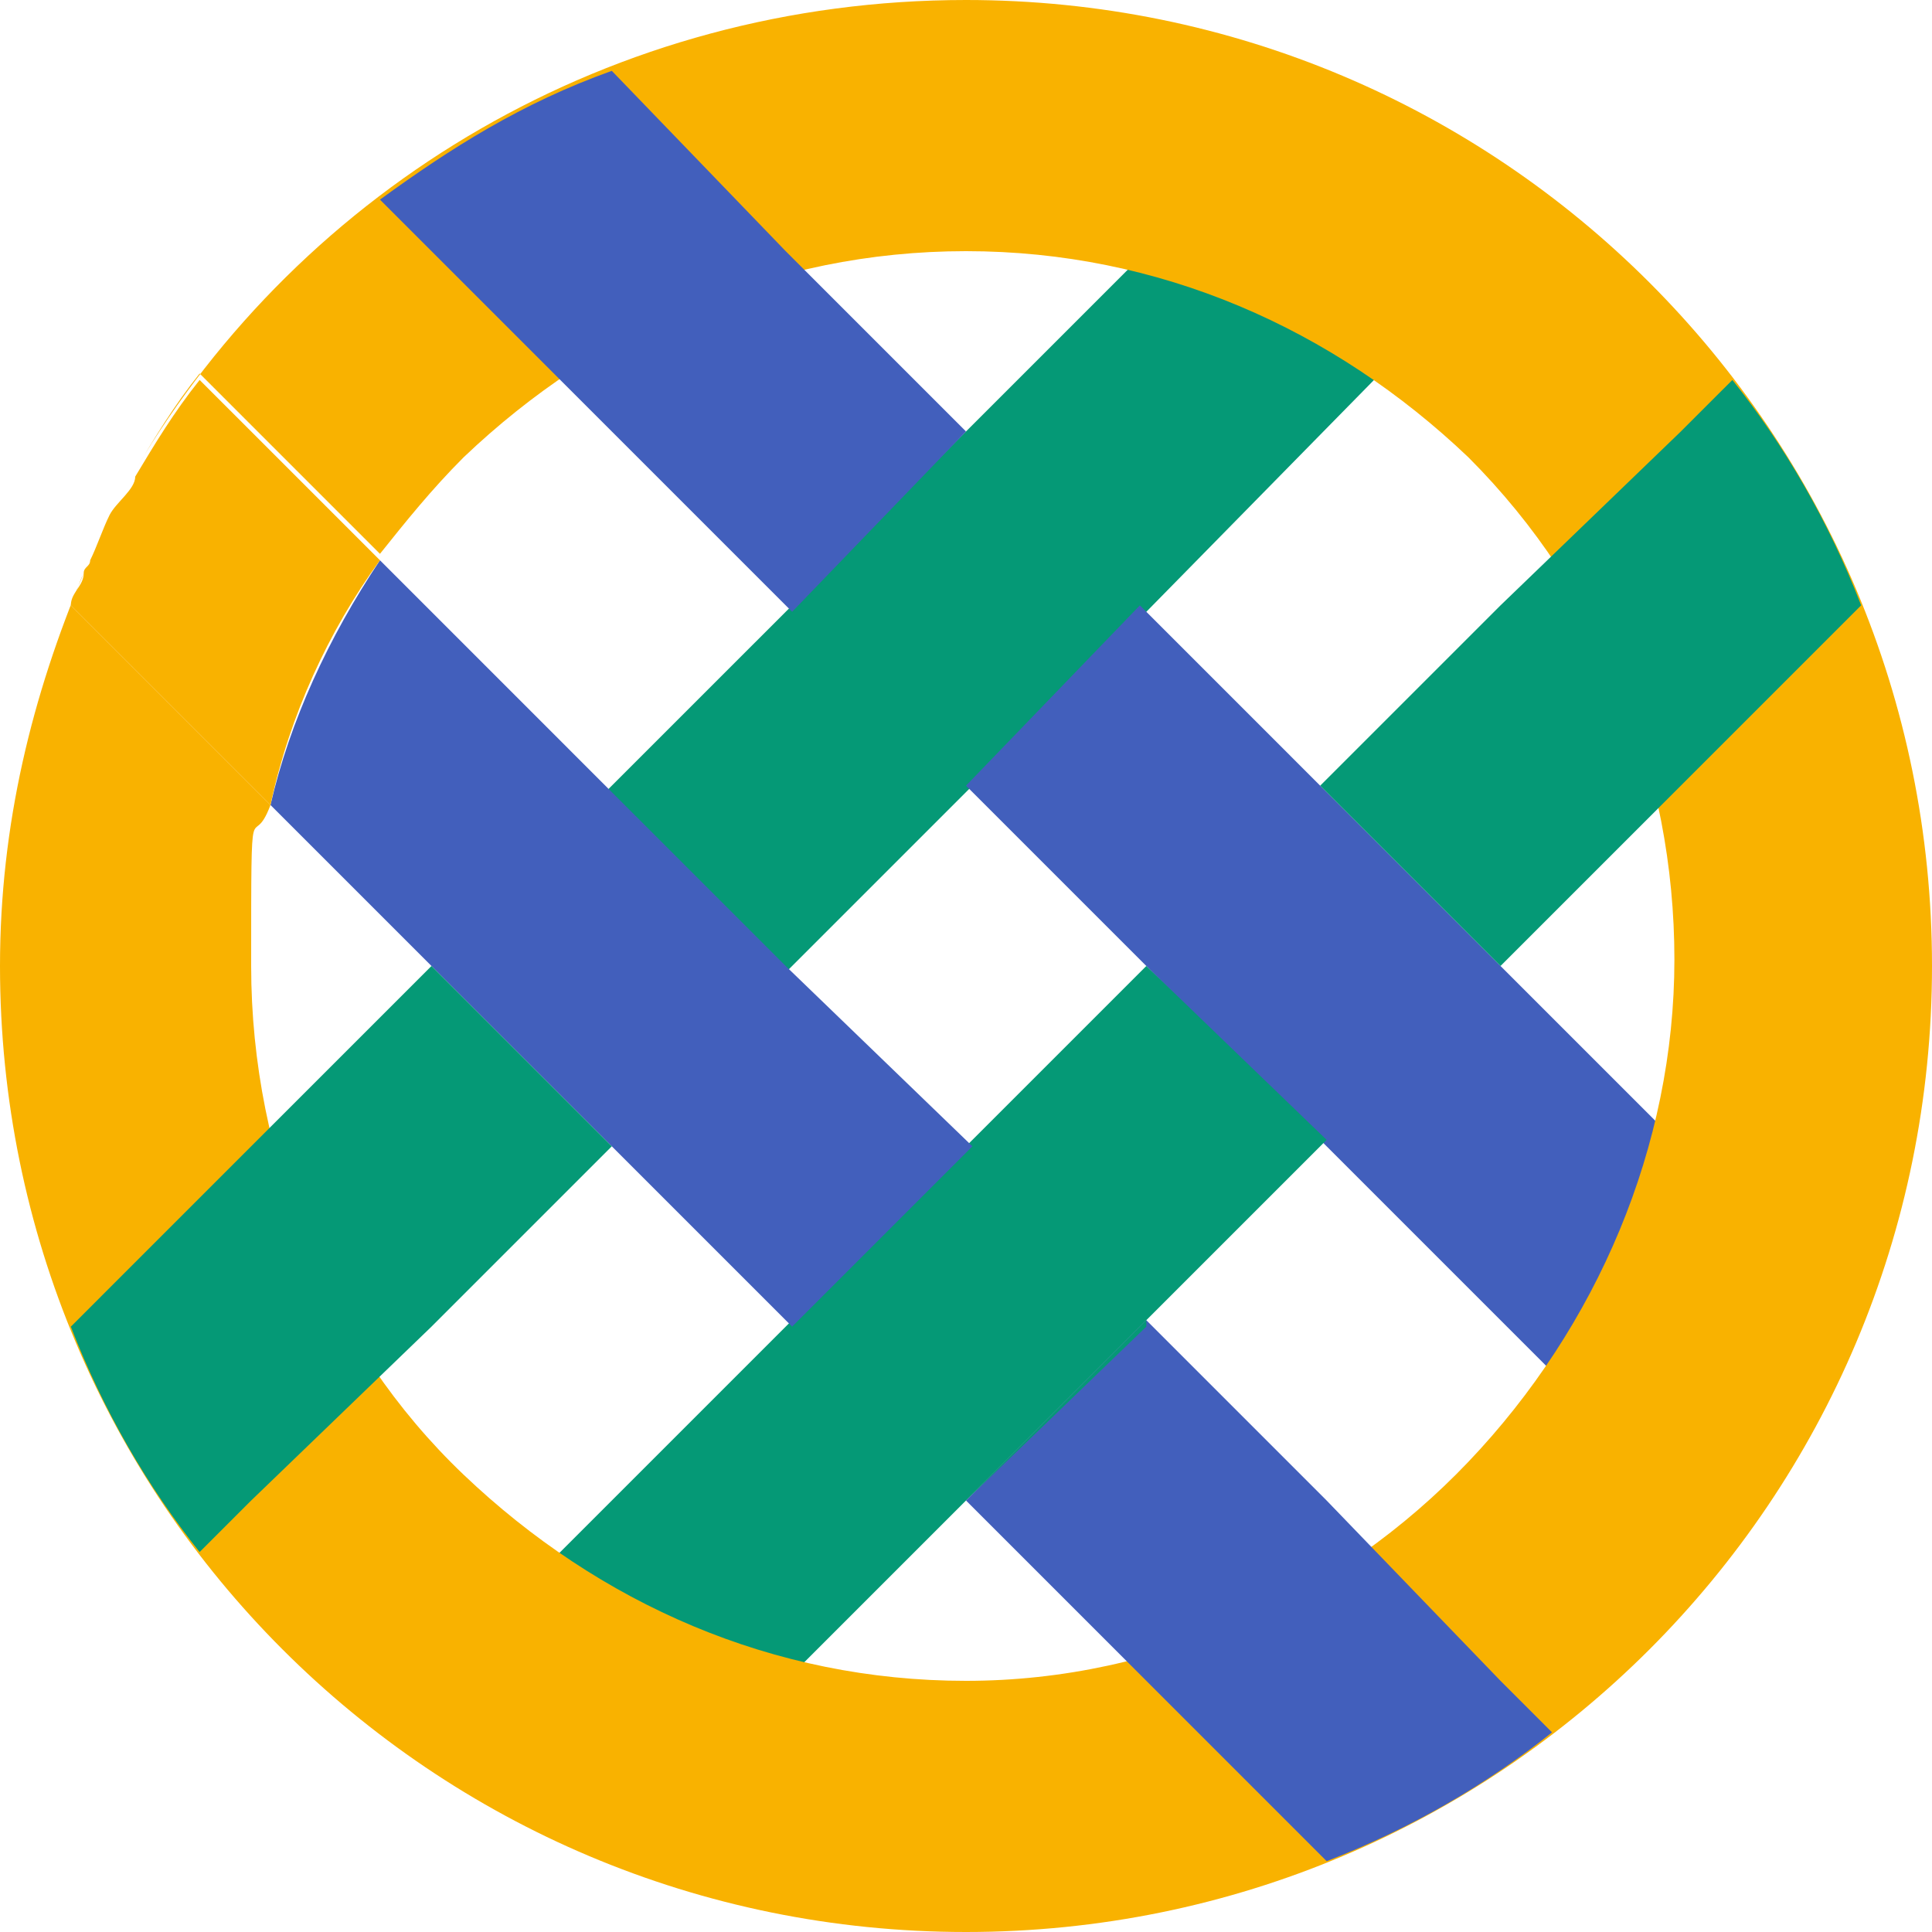
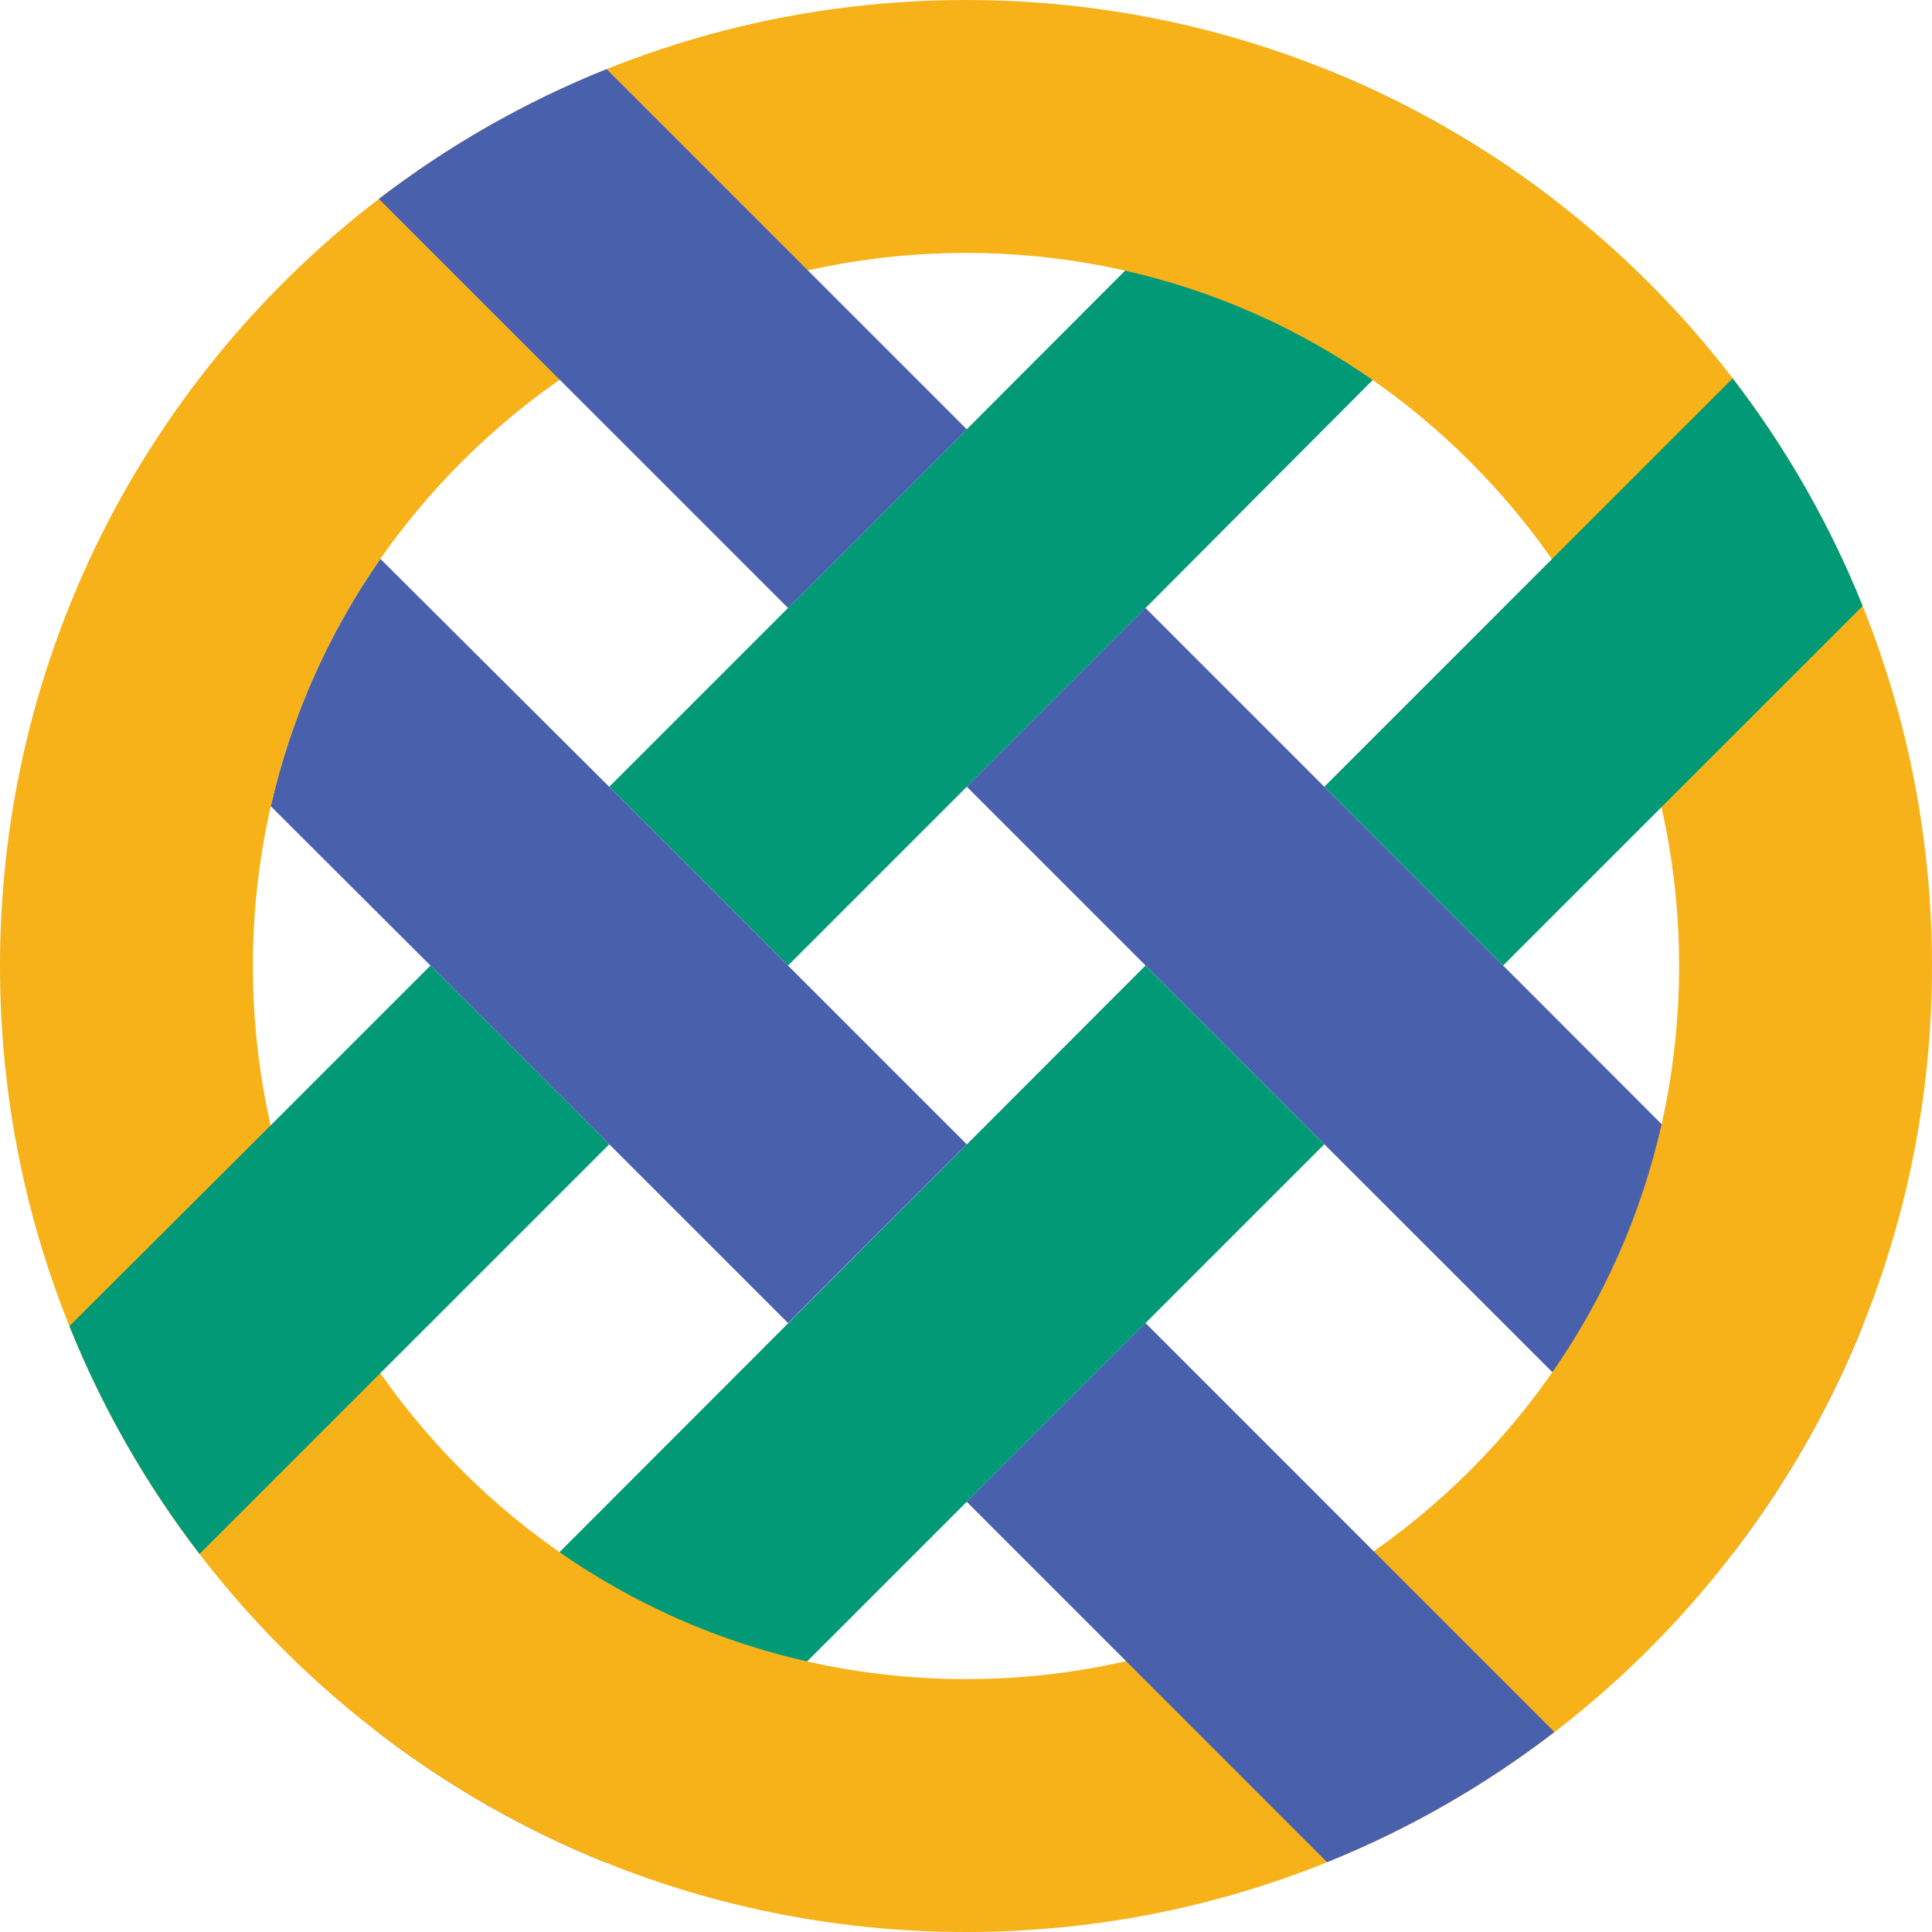
- <svg xmlns="http://www.w3.org/2000/svg" id="Layer_1" version="1.1" viewBox="0 0 30 30">
+ <svg xmlns="http://www.w3.org/2000/svg" id="Layer_1" data-name="Layer 1" viewBox="0 0 450 450">
  <defs>
    <style>
-       .st0 {
+       .cls-1 {
        fill: none;
      }

-       .st1 {
-         fill: #425fbc;
+       .cls-2 {
+         fill: #4961ad;
      }

-       .st2 {
-         fill: #059976;
+       .cls-3 {
+         fill: #8992bd;
      }

-       .st3 {
-         fill: #f9b200;
+       .cls-4 {
+         fill: #f7b219;
      }

-       .st4 {
-         fill: #8892bd;
+       .cls-5 {
+         fill: #029977;
      }
    </style>
  </defs>
-   <rect class="st0" x="13" y="13.1" width="3.9" height="3.9" transform="translate(-6.2 15) rotate(-45)" />
-   <path class="st0" d="M3.9,17.8l2.8-2.8h0L1.1,9.4c-.7,1.7-1.1,3.6-1.1,5.6s.4,3.9,1.1,5.6h0l2.8-2.8Z" />
-   <path class="st0" d="M12.2,15l-2.8-2.8,2.8-2.8h0l-2.7-2.7-2.8-2.8-.8-.8c-1,.8-2,1.7-2.8,2.8l6.4,6.3,2.7,2.8Z" />
-   <path class="st0" d="M12.2,3.9l2.8,2.8,5.6-5.6c-1.7-.7-3.6-1.1-5.6-1.1s-3.9.4-5.6,1.1h0l2.8,2.8Z" />
-   <path class="st0" d="M17.8,20.5l2.8,2.8,2.8,2.8.8.8c1-.8,2-1.7,2.8-2.8l-6.3-6.3-2.9,2.7Z" />
-   <path class="st0" d="M15,12.2h0l-2.8,2.8,2.8,2.8h0l-2.8,2.8-2.8-2.8-2.8,2.8-2.8,2.8-.8.8c.8,1,1.7,2,2.8,2.8l12-12-2.8-2.8Z" />
-   <path class="st0" d="M17.8,26.1l-2.8-2.8-5.6,5.6c1.7.7,3.6,1.1,5.6,1.1s3.9-.4,5.6-1.1h0l-2.8-2.8Z" />
-   <path class="st0" d="M26.1,12.2l-2.8,2.8,5.6,5.6c.7-1.7,1.1-3.6,1.1-5.6s-.4-3.9-1.1-5.6h0l-2.8,2.8Z" />
-   <path class="st0" d="M23.3,3.9l-5.5,5.6h0l2.8,2.8,2.8-2.8,2.8-2.8.8-.8c-.8-1-1.7-2-2.8-2.8l-.9.8h0Z" />
-   <path class="st2" d="M15,6.7l-2.8,2.8h0l-2.8,2.8,2.8,2.8,2.8-2.8h0l2.8-2.8,5.5-5.6h0l.8-.8c-1.1-.8-2.3-1.5-3.5-2l-5.6,5.6h0Z" />
-   <polygon class="st4" points="15 6.7 15 6.7 15 6.7 12.2 9.4 12.2 9.4 15 6.7" />
-   <path class="st1" d="M23.3,15l-2.8-2.8-2.8-2.8h0l-2.7,2.8,2.8,2.8,2.8,2.8,6.3,6.3c.8-1.1,1.5-2.3,2-3.5l-5.6-5.6Z" />
-   <polygon class="st4" points="15 12.2 17.7 9.5 17.7 9.5 15 12.2" />
-   <path class="st2" d="M15,23.3l2.8-2.8h0l2.8-2.8-2.8-2.7-11.9,11.9c1.1.8,2.3,1.5,3.5,2l5.6-5.6h0Z" />
-   <path class="st0" d="M12.2,15l2.8,2.8h0l-2.8,2.8-2.8-2.8-2.7-2.8h0l-2.5-2.5c-.2.8-.3,1.7-.3,2.5,0,3,1.2,5.7,3.2,7.8s4.9,3.2,7.8,3.2,5.7-1.2,7.8-3.2,3.2-4.9,3.2-7.8-1.2-5.7-3.2-7.8c-2-2.1-4.7-3.3-7.7-3.3s-5.7,1.2-7.8,3.3c-.5.5-.9,1-1.3,1.5l3.6,3.5,2.7,2.8Z" />
-   <path class="st3" d="M15,0C9.5,0,4.7,2.9,2.1,7.3c.3-.5.6-1,1-1.5l2.8,2.8c.4-.5.8-1,1.3-1.5,2.1-2,4.8-3.2,7.8-3.2s5.7,1.2,7.8,3.2c2.1,2.1,3.2,4.9,3.2,7.8s-1.2,5.7-3.2,7.8-4.8,3.4-7.8,3.4-5.7-1.2-7.8-3.2-3.3-4.9-3.3-7.9,0-1.7.3-2.5l-3.1-3.1c.1-.2.1-.3.2-.5-.8,1.9-1.3,3.9-1.3,6.1,0,8.3,6.7,15,15,15s15-6.7,15-15S23.3,0,15,0Z" />
-   <path class="st1" d="M6.7,15h0l2.8,2.8,2.8,2.8,2.8-2.8h0l-2.9-2.8-2.8-2.8-3.5-3.5c-.8,1.2-1.4,2.5-1.7,3.8l2.5,2.5Z" />
-   <path class="st3" d="M4.2,12.5c.3-1.4.9-2.7,1.7-3.8l-2.8-2.8c-.4.5-.7,1-1,1.5h0c0,.2-.3.4-.4.6h0c-.1.2-.2.5-.3.7h0c0,.1-.1.1-.1.2h0c0,.2-.2.3-.2.5l3.1,3.1Z" />
-   <polygon class="st4" points="6.7 15 6.7 15 9.5 17.8 9.5 17.8 9.5 17.8 6.7 15" />
-   <path class="st2" d="M6.7,20.6l2.8-2.8h0l-2.8-2.8-2.8,2.8-2.8,2.8h0c.5,1.3,1.2,2.5,2,3.5l.8-.8,2.8-2.7Z" />
-   <path class="st2" d="M23.3,9.4l-2.8,2.8,2.8,2.8,2.8-2.8,2.8-2.8h0c-.5-1.3-1.2-2.5-2-3.5l-.8.8-2.8,2.7Z" />
-   <path class="st1" d="M9.5,6.7l2.8,2.8,2.7-2.8h0l-2.8-2.8-2.7-2.8h0c-1.4.5-2.5,1.2-3.6,2l.8.8,2.8,2.8Z" />
-   <path class="st1" d="M20.6,23.3l-2.8-2.8-2.8,2.8,2.8,2.8,2.8,2.8h0c1.3-.5,2.5-1.2,3.5-2l-.8-.8-2.7-2.8Z" />
-   <polygon class="st2" points="17.8 20.6 15 23.3 15 23.3 17.8 20.5 17.8 20.5 17.8 20.6" />
+   <rect class="cls-1" x="195.74" y="195.45" width="58.88" height="58.88" transform="translate(-93.07 225.09) rotate(-45)" />
+   <path class="cls-1" d="M58.52,266.64l41.75-41.75h0L16.21,141.02C5.76,166.97,0,195.31,0,225s5.75,57.95,16.17,83.87l.59-.59,41.76-41.64Z" />
+   <path class="cls-1" d="M183.54,224.89l-41.64-41.64,41.52-41.52.11-.11-41.64-41.64-41.64-41.64-12.01-12.01c-15.71,12.04-29.78,26.11-41.84,41.81l95.49,95.11,41.64,41.64Z" />
+   <path class="cls-1" d="M183.54,58.34l41.64,41.64,83.68-83.82C282.94,5.74,254.64,0,225,0s-57.83,5.72-83.7,16.1l.61.61,41.64,41.64Z" />
+   <path class="cls-1" d="M266.82,308.17l41.64,41.64,41.64,41.64,11.98,11.98c15.62-12.02,29.62-26.05,41.62-41.7l-95.24-95.2-41.64,41.64Z" />
+   <path class="cls-1" d="M225.18,183.25l-.11.11-41.52,41.52,41.64,41.64-.11.11-41.52,41.52-41.64-41.64-41.75,41.75-41.64,41.64-12.04,12.03c12.03,15.67,26.08,29.7,41.76,41.72l178.58-178.77-41.64-41.64Z" />
+   <path class="cls-1" d="M266.82,391.44l-41.63-41.63-84.03,84.04c25.91,10.41,54.21,16.16,83.85,16.16s58.13-5.78,84.11-16.27l-.66-.66-41.64-41.64Z" />
+   <path class="cls-1" d="M391.61,183.37l-41.52,41.52,83.79,83.88c10.39-25.89,16.12-54.16,16.12-83.77s-5.74-57.93-16.16-83.85l-.58.58-41.65,41.64Z" />
+   <path class="cls-1" d="M349.94,58.19l-83.23,83.54.11-.11,41.64,41.64,41.52-41.52,41.64-41.64,11.97-11.96c-11.99-15.62-25.98-29.62-41.6-41.62l-11.89,11.83-.15-.15Z" />
+   <path class="cls-5" d="M225.18,99.98l-41.64,41.64h0l-.11.11-41.52,41.52,41.64,41.64,41.52-41.52.11-.11h0l41.52-41.52,83.23-83.54.15.15,11.89-11.83c-16.12-12.39-33.97-22.65-53.12-30.35l-83.68,83.82h0Z" />
+   <polygon class="cls-3" points="225.18 99.98 225.18 99.98 225.07 100.09 183.54 141.62 183.54 141.62 225.18 99.98" />
+   <path class="cls-2" d="M350.09,224.89l-41.64-41.64-41.64-41.64-.11.11h0s-41.52,41.52-41.52,41.52l41.64,41.64,41.64,41.64,95.24,95.2c12.32-16.08,22.53-33.87,30.19-52.96l-83.79-83.88Z" />
+   <rect class="cls-3" x="216.58" y="162.49" width="58.72" height="0" transform="translate(-42.86 221.5) rotate(-45)" />
+   <path class="cls-5" d="M225.18,349.8l41.52-41.52.11-.11h0s41.64-41.64,41.64-41.64l-41.64-41.64-178.58,178.77c16.07,12.32,33.84,22.52,52.91,30.18l84.03-84.04h0Z" />
+   <path class="cls-1" d="M183.54,224.89l41.64,41.64-.11.11-41.52,41.52-41.64-41.64-41.64-41.64h0l-37.2-37.12c-2.75,12.07-4.17,24.54-4.17,37.22,0,44.37,17.28,86.08,48.65,117.45,31.37,31.37,73.08,48.65,117.45,48.65s86.08-17.28,117.45-48.65c31.37-31.37,48.65-73.08,48.65-117.45s-17.28-86.08-48.65-117.45c-31.37-31.37-73.08-48.65-117.45-48.65s-86.08,17.28-117.45,48.65c-7.04,7.04-13.37,14.61-18.95,22.6l53.31,53.1,41.64,41.64Z" />
+   <path class="cls-4" d="M20.92,130.16c1.54-3.31,3.16-6.58,4.86-9.81-1.7,3.22-3.32,6.49-4.86,9.81Z" />
+   <path class="cls-4" d="M26,119.95c1.74-3.29,3.56-6.53,5.45-9.72-1.9,3.19-3.71,6.43-5.45,9.72Z" />
+   <path class="cls-4" d="M19.21,133.92c.49-1.11,1-2.22,1.51-3.33-.51,1.1-1.02,2.21-1.51,3.33Z" />
+   <path class="cls-3" d="M20.72,130.59c.07-.14.13-.29.2-.43-.07.14-.13.29-.2.43Z" />
+   <path class="cls-3" d="M19.18,133.99s.02-.04.03-.07c0,.02-.02.04-.03.07Z" />
+   <path class="cls-3" d="M25.78,120.36c.07-.14.14-.27.22-.41-.07.14-.14.27-.22.41Z" />
+   <path class="cls-3" d="M31.45,110.23s.04-.07.06-.1c-.02.03-.04.07-.06.1Z" />
+   <path class="cls-2" d="M100.27,224.89h0l41.64,41.64,41.64,41.64,41.52-41.52.11-.11-41.64-41.64-41.64-41.64-53.31-53.1c-12.18,17.44-20.82,36.95-25.53,57.62l37.2,37.12Z" />
+   <path class="cls-4" d="M225,0C152.23,0,87.55,34.56,46.42,88.14h0c-.07.09-.14.18-.21.28-1.19,1.56-2.37,3.14-3.52,4.73-.16.22-.33.45-.49.68-1.15,1.6-2.28,3.21-3.38,4.84-.14.21-.28.42-.42.63-1.12,1.66-2.23,3.34-3.31,5.03-.09.15-.18.29-.28.44-1.12,1.77-2.22,3.56-3.3,5.36-.02.03-.04.07-.06.1-1.9,3.19-3.71,6.43-5.45,9.72-.07.14-.14.27-.22.41-1.7,3.22-3.32,6.49-4.86,9.81-.07.14-.13.29-.2.43-.51,1.1-1.02,2.21-1.51,3.33,0,.02-.02.04-.03.07-.69,1.55-1.35,3.11-2,4.68-.16.38-.32.76-.47,1.15-.16.4-.33.8-.5,1.21h.01C5.77,166.98,0,195.31,0,225,0,349.26,100.74,450,225,450s225-100.74,225-225S349.26,0,225,0ZM342.45,342.45c-31.37,31.37-73.08,48.65-117.45,48.65s-86.08-17.28-117.45-48.65-48.65-73.08-48.65-117.45c0-12.69,1.42-25.15,4.17-37.22,4.71-20.67,13.34-40.18,25.53-57.62,5.59-8,11.91-15.56,18.95-22.6,31.37-31.37,73.08-48.65,117.45-48.65s86.08,17.28,117.45,48.65,48.65,73.08,48.65,117.45-17.28,86.08-48.65,117.45Z" />
+   <polygon class="cls-3" points="100.27 224.89 100.27 224.89 141.91 266.53 141.91 266.53 141.91 266.53 100.27 224.89" />
+   <path class="cls-5" d="M100.16,308.28l41.75-41.75h0l-41.64-41.64-41.75,41.75-41.76,41.64-.59.59c7.69,19.13,17.94,36.96,30.31,53.07l12.04-12.03,41.64-41.64Z" />
+   <path class="cls-5" d="M349.98,141.73l-41.52,41.52,41.64,41.64,41.52-41.52,41.65-41.64.58-.58c-7.68-19.11-17.91-36.92-30.27-53.02l-11.97,11.96-41.64,41.64Z" />
+   <path class="cls-2" d="M141.91,99.98l41.64,41.64,41.52-41.52.11-.11-41.64-41.64-41.64-41.64-.61-.61c-19.12,7.67-36.94,17.89-53.04,30.23l12.01,12.01,41.64,41.64Z" />
+   <path class="cls-2" d="M308.45,349.8l-41.64-41.64-41.64,41.64,41.63,41.63,41.64,41.64.66.66c19.09-7.7,36.88-17.95,52.96-30.31l-11.98-11.98-41.64-41.64Z" />
+   <polygon class="cls-5" points="266.7 308.28 225.18 349.8 225.18 349.8 266.82 308.17 266.82 308.16 266.7 308.28" />
</svg>
